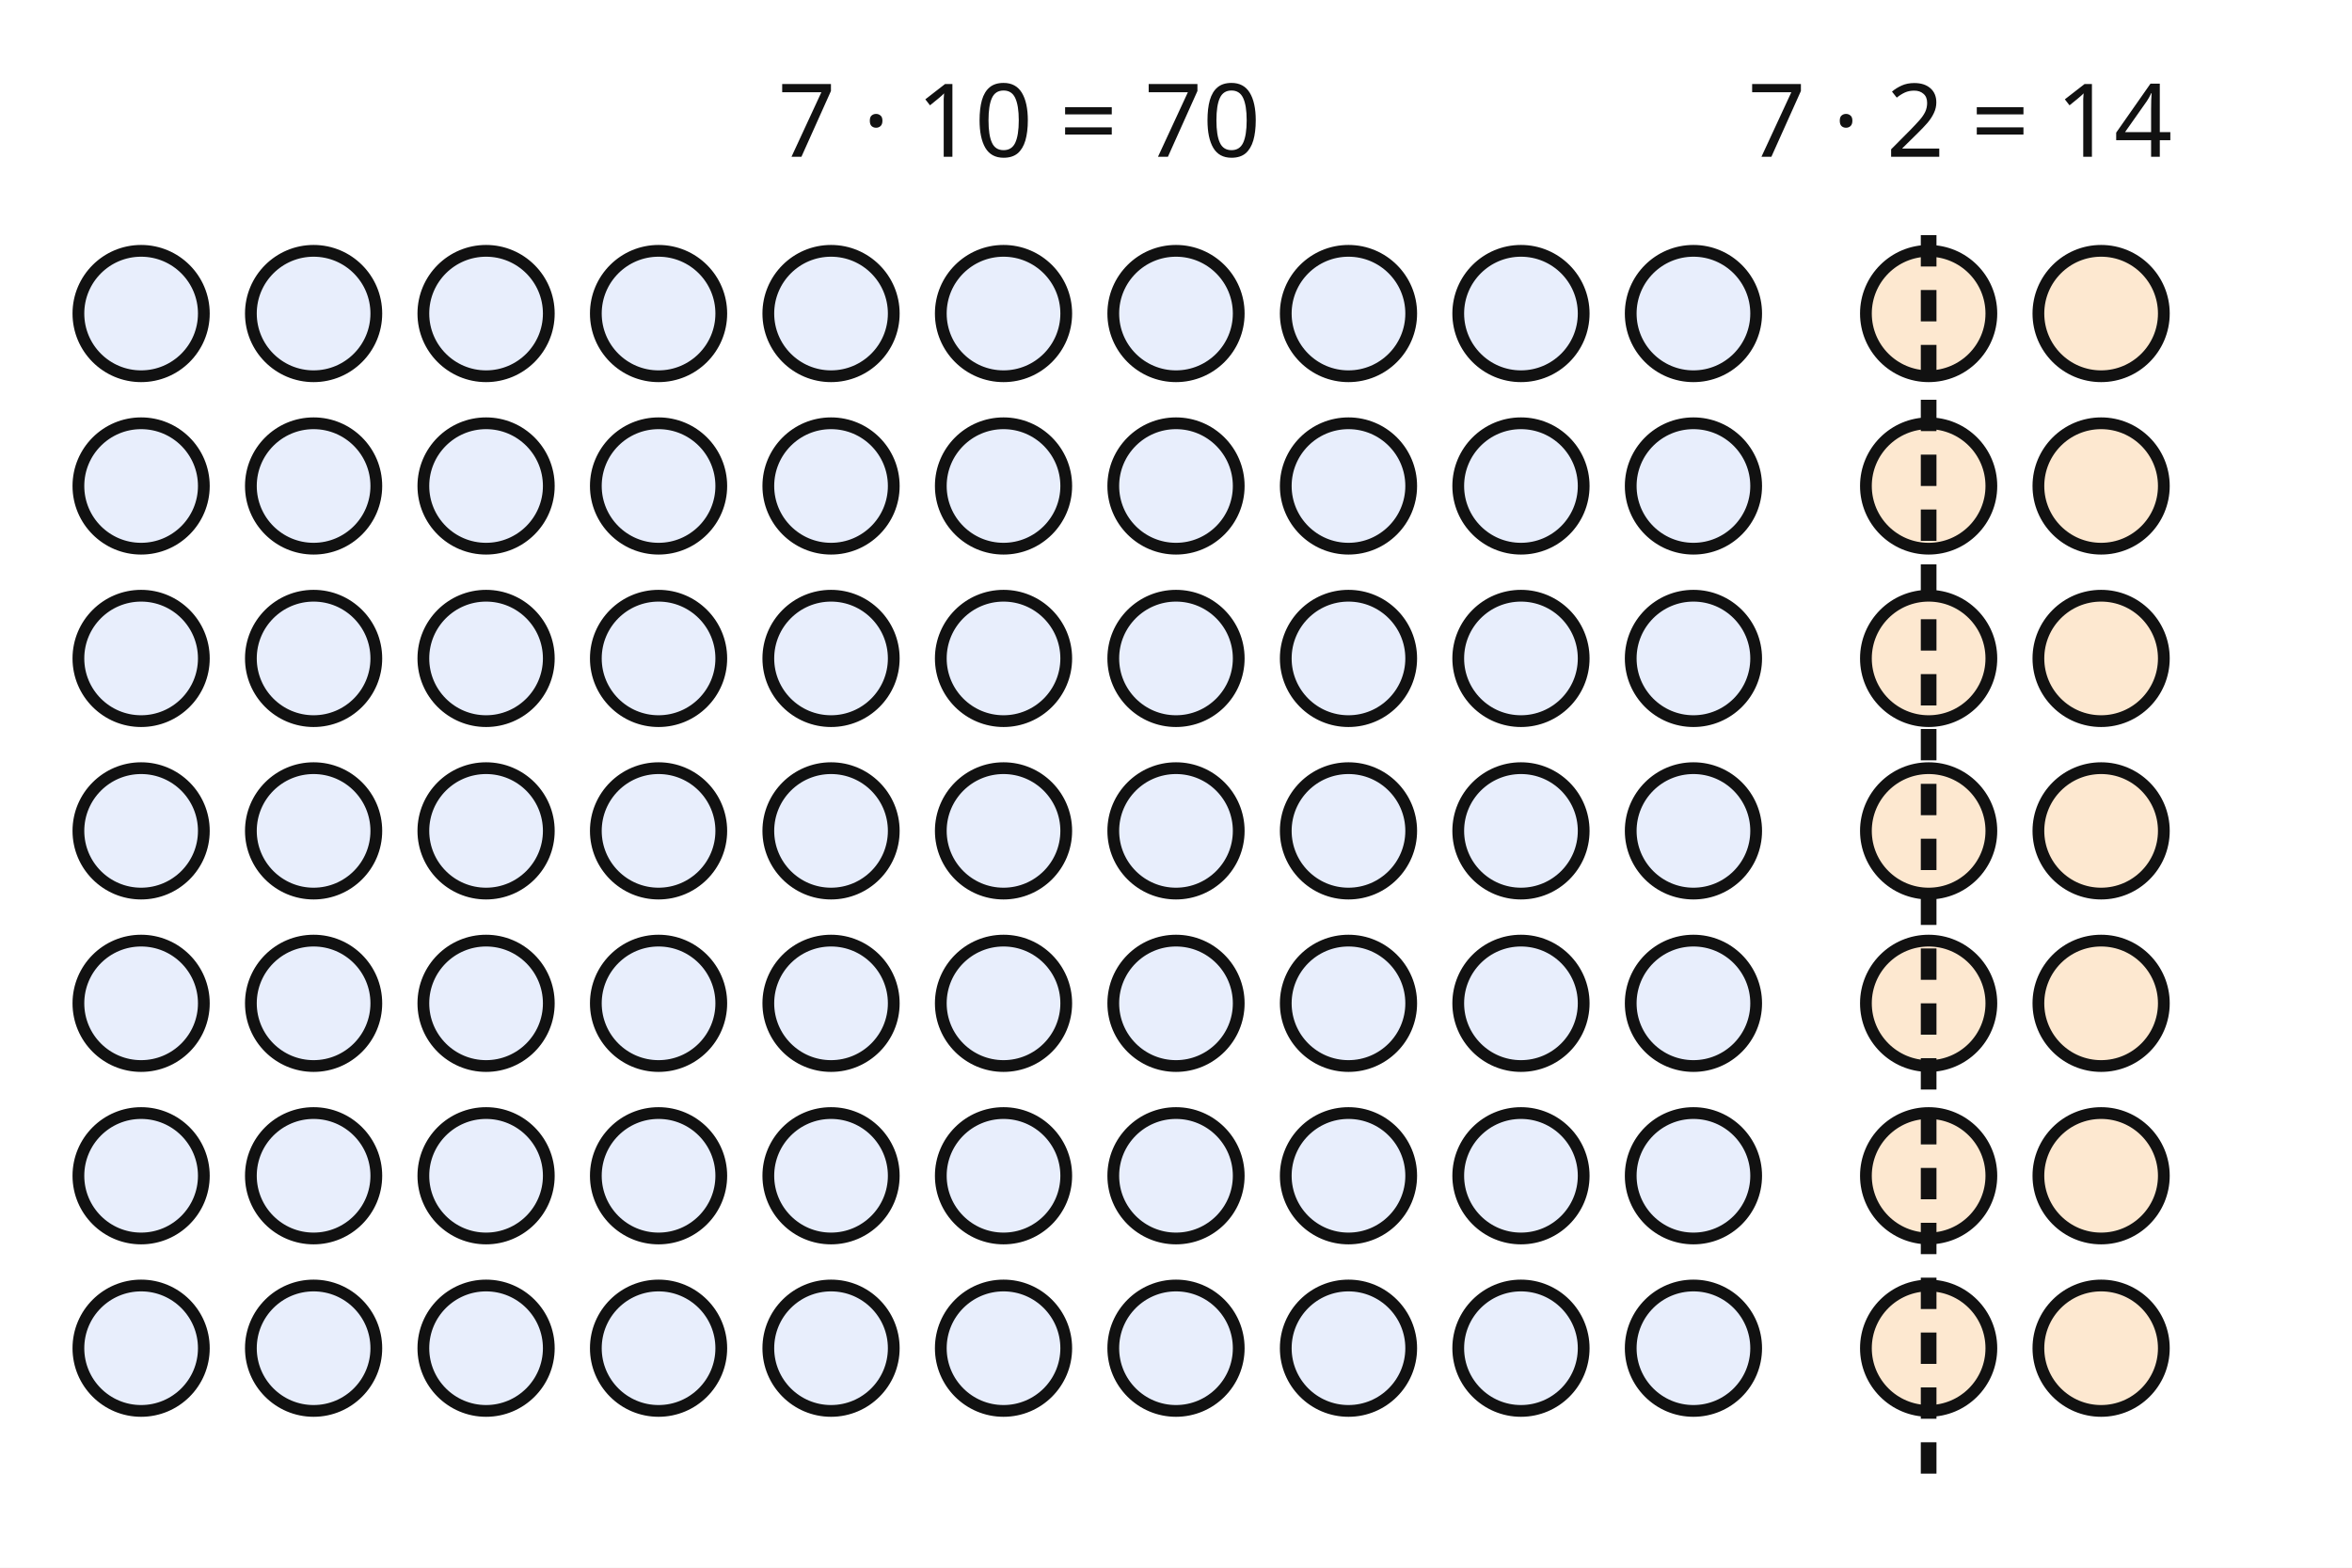
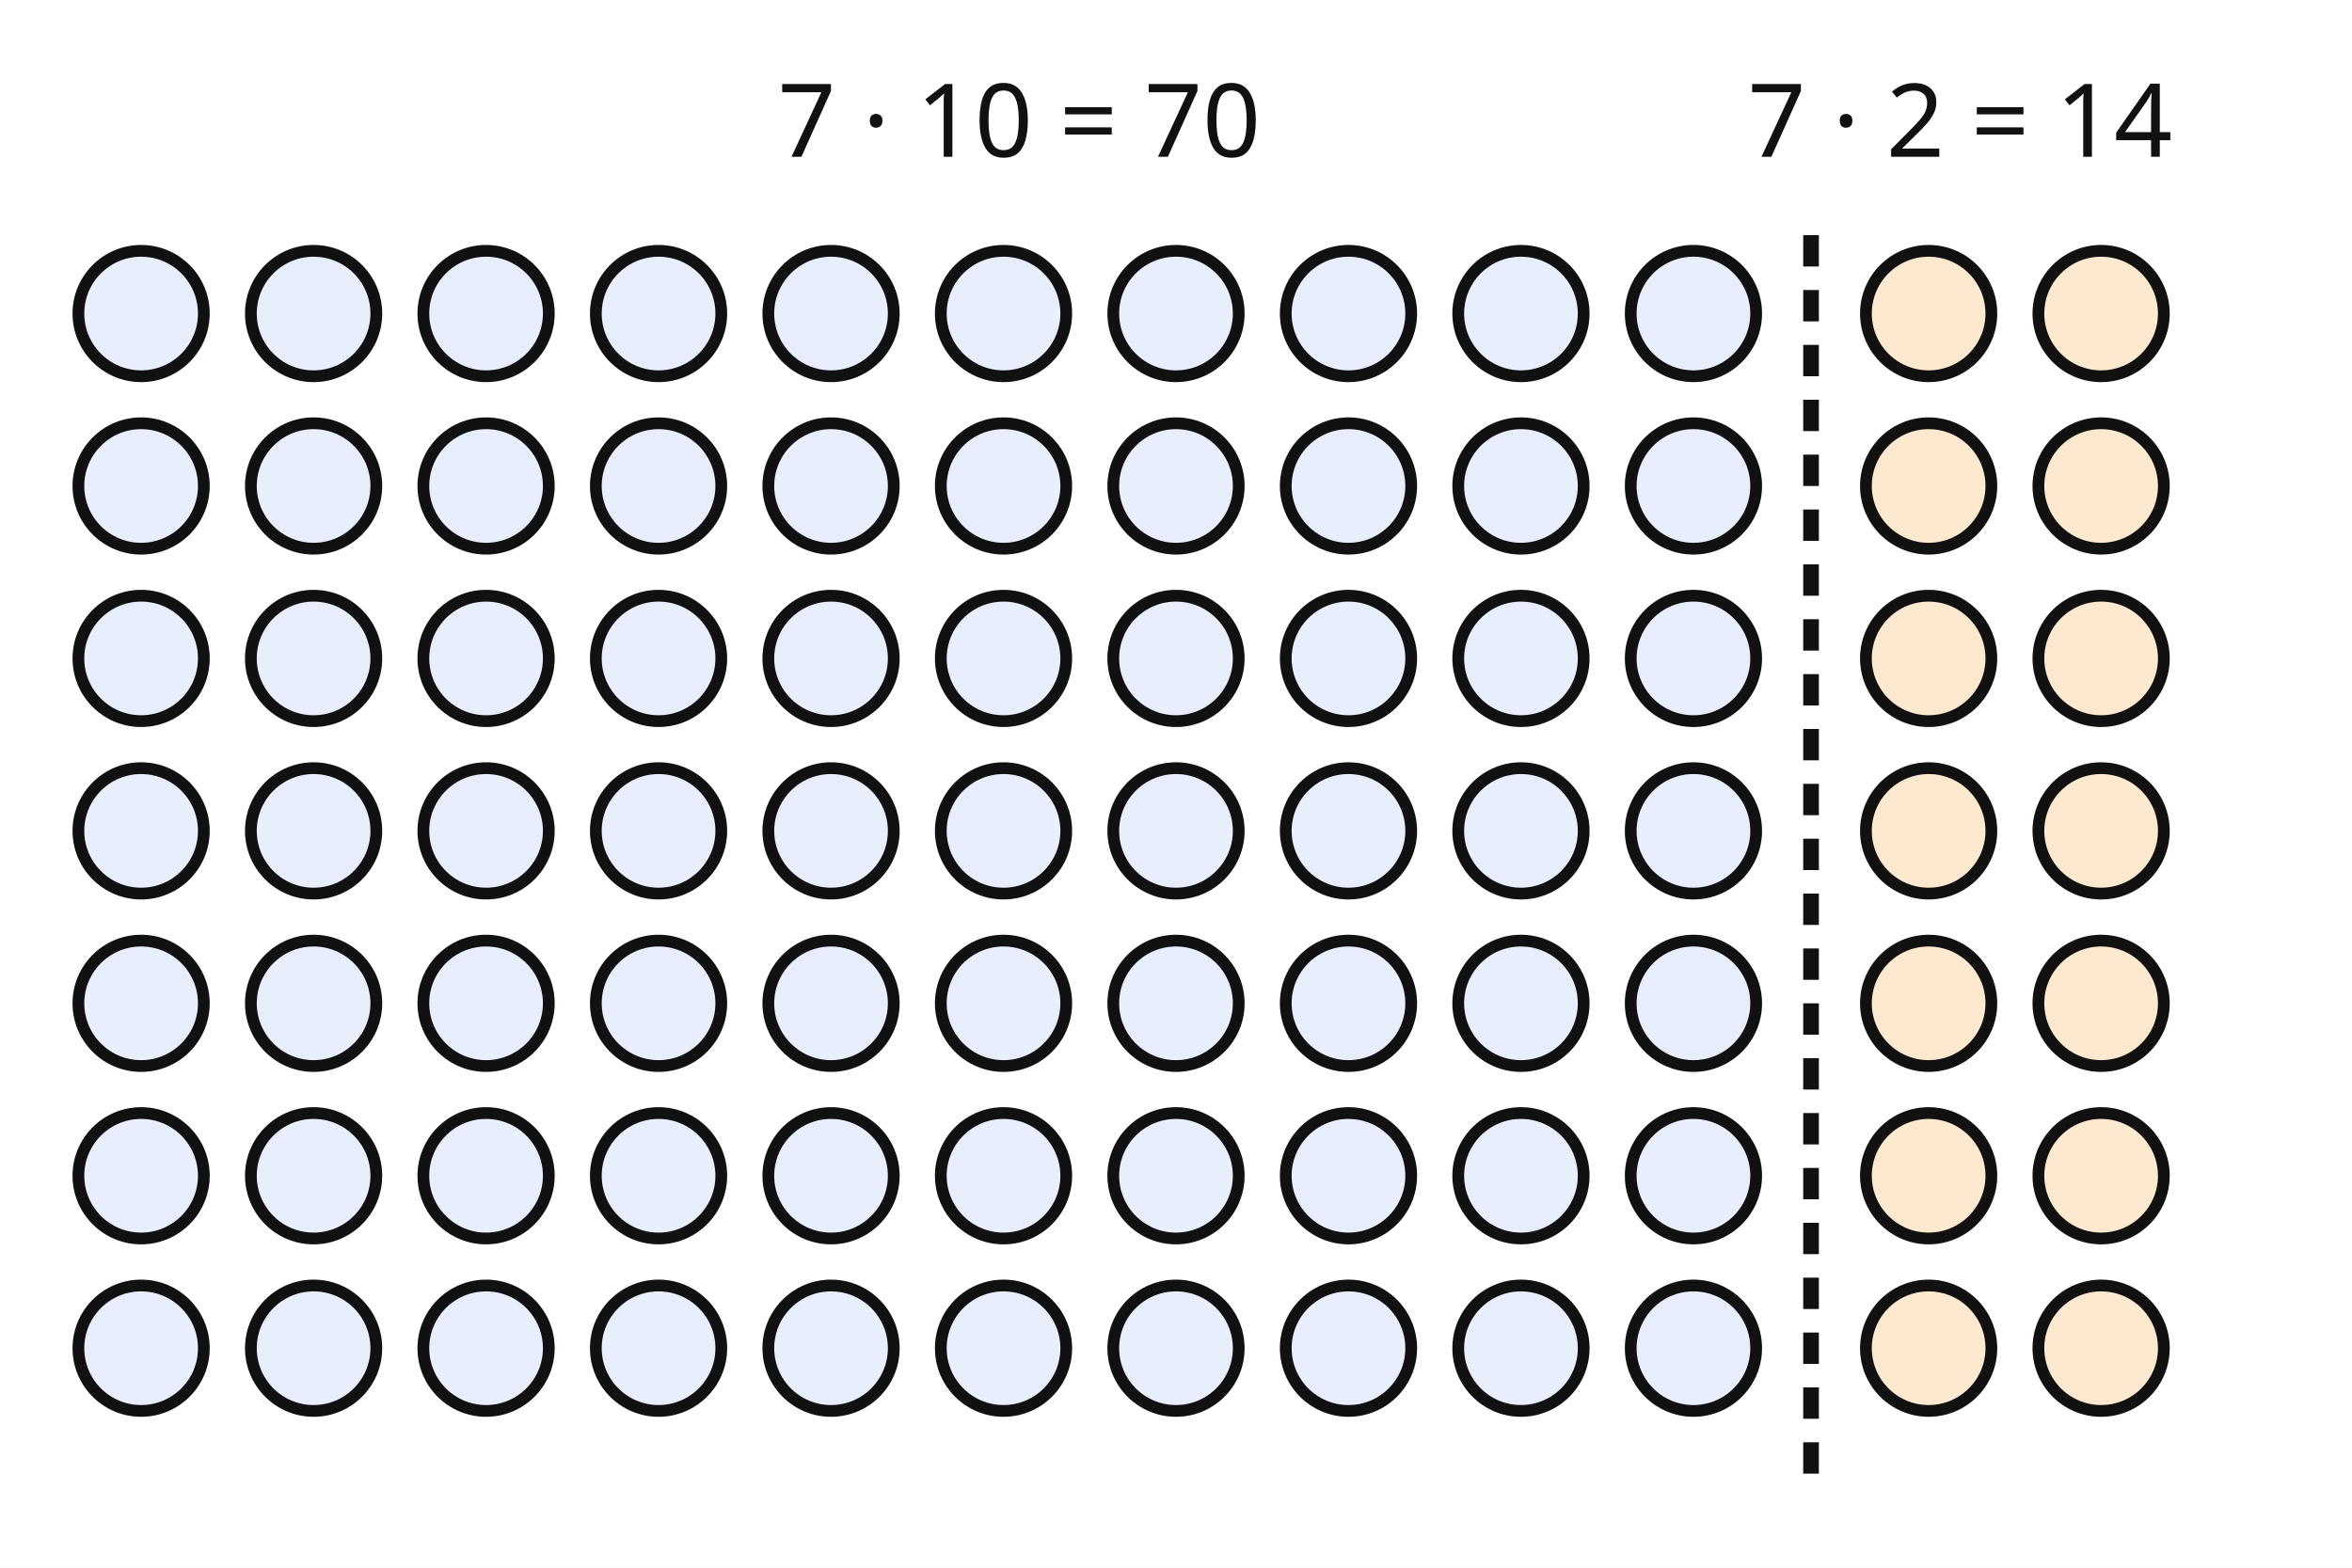
<svg xmlns="http://www.w3.org/2000/svg" viewBox="0 0 300 200" role="img" aria-label="Ein Plättchenbild mit 7 Reihen zu je 12 Plättchen. Eine gestrichelte Linie trennt 10 Plättchen je Reihe links von 2 Plättchen je Reihe rechts: 7 mal 12 ist 7 mal 10 plus 7 mal 2, also 70 plus 14 gleich 84.">
  <rect width="300" height="200" fill="#ffffff" />
  <g font-family="sans-serif" fill="#111111" text-anchor="middle">
    <circle cx="18" cy="40" r="8" fill="#e8eefc" stroke="#111111" stroke-width="1.5" />
    <circle cx="40" cy="40" r="8" fill="#e8eefc" stroke="#111111" stroke-width="1.5" />
    <circle cx="62" cy="40" r="8" fill="#e8eefc" stroke="#111111" stroke-width="1.5" />
    <circle cx="84" cy="40" r="8" fill="#e8eefc" stroke="#111111" stroke-width="1.5" />
    <circle cx="106" cy="40" r="8" fill="#e8eefc" stroke="#111111" stroke-width="1.5" />
    <circle cx="128" cy="40" r="8" fill="#e8eefc" stroke="#111111" stroke-width="1.5" />
    <circle cx="150" cy="40" r="8" fill="#e8eefc" stroke="#111111" stroke-width="1.5" />
    <circle cx="172" cy="40" r="8" fill="#e8eefc" stroke="#111111" stroke-width="1.5" />
    <circle cx="194" cy="40" r="8" fill="#e8eefc" stroke="#111111" stroke-width="1.5" />
    <circle cx="216" cy="40" r="8" fill="#e8eefc" stroke="#111111" stroke-width="1.5" />
    <circle cx="246" cy="40" r="8" fill="#fde8d0" stroke="#111111" stroke-width="1.5" />
    <circle cx="268" cy="40" r="8" fill="#fde8d0" stroke="#111111" stroke-width="1.5" />
    <circle cx="18" cy="62" r="8" fill="#e8eefc" stroke="#111111" stroke-width="1.5" />
    <circle cx="40" cy="62" r="8" fill="#e8eefc" stroke="#111111" stroke-width="1.5" />
    <circle cx="62" cy="62" r="8" fill="#e8eefc" stroke="#111111" stroke-width="1.5" />
    <circle cx="84" cy="62" r="8" fill="#e8eefc" stroke="#111111" stroke-width="1.5" />
    <circle cx="106" cy="62" r="8" fill="#e8eefc" stroke="#111111" stroke-width="1.5" />
    <circle cx="128" cy="62" r="8" fill="#e8eefc" stroke="#111111" stroke-width="1.5" />
    <circle cx="150" cy="62" r="8" fill="#e8eefc" stroke="#111111" stroke-width="1.5" />
    <circle cx="172" cy="62" r="8" fill="#e8eefc" stroke="#111111" stroke-width="1.5" />
    <circle cx="194" cy="62" r="8" fill="#e8eefc" stroke="#111111" stroke-width="1.5" />
    <circle cx="216" cy="62" r="8" fill="#e8eefc" stroke="#111111" stroke-width="1.5" />
    <circle cx="246" cy="62" r="8" fill="#fde8d0" stroke="#111111" stroke-width="1.5" />
    <circle cx="268" cy="62" r="8" fill="#fde8d0" stroke="#111111" stroke-width="1.5" />
    <circle cx="18" cy="84" r="8" fill="#e8eefc" stroke="#111111" stroke-width="1.5" />
    <circle cx="40" cy="84" r="8" fill="#e8eefc" stroke="#111111" stroke-width="1.5" />
    <circle cx="62" cy="84" r="8" fill="#e8eefc" stroke="#111111" stroke-width="1.5" />
    <circle cx="84" cy="84" r="8" fill="#e8eefc" stroke="#111111" stroke-width="1.5" />
    <circle cx="106" cy="84" r="8" fill="#e8eefc" stroke="#111111" stroke-width="1.5" />
    <circle cx="128" cy="84" r="8" fill="#e8eefc" stroke="#111111" stroke-width="1.5" />
    <circle cx="150" cy="84" r="8" fill="#e8eefc" stroke="#111111" stroke-width="1.5" />
    <circle cx="172" cy="84" r="8" fill="#e8eefc" stroke="#111111" stroke-width="1.5" />
    <circle cx="194" cy="84" r="8" fill="#e8eefc" stroke="#111111" stroke-width="1.5" />
    <circle cx="216" cy="84" r="8" fill="#e8eefc" stroke="#111111" stroke-width="1.5" />
    <circle cx="246" cy="84" r="8" fill="#fde8d0" stroke="#111111" stroke-width="1.5" />
    <circle cx="268" cy="84" r="8" fill="#fde8d0" stroke="#111111" stroke-width="1.5" />
    <circle cx="18" cy="106" r="8" fill="#e8eefc" stroke="#111111" stroke-width="1.5" />
    <circle cx="40" cy="106" r="8" fill="#e8eefc" stroke="#111111" stroke-width="1.5" />
    <circle cx="62" cy="106" r="8" fill="#e8eefc" stroke="#111111" stroke-width="1.5" />
    <circle cx="84" cy="106" r="8" fill="#e8eefc" stroke="#111111" stroke-width="1.5" />
    <circle cx="106" cy="106" r="8" fill="#e8eefc" stroke="#111111" stroke-width="1.5" />
    <circle cx="128" cy="106" r="8" fill="#e8eefc" stroke="#111111" stroke-width="1.5" />
    <circle cx="150" cy="106" r="8" fill="#e8eefc" stroke="#111111" stroke-width="1.5" />
    <circle cx="172" cy="106" r="8" fill="#e8eefc" stroke="#111111" stroke-width="1.5" />
    <circle cx="194" cy="106" r="8" fill="#e8eefc" stroke="#111111" stroke-width="1.5" />
    <circle cx="216" cy="106" r="8" fill="#e8eefc" stroke="#111111" stroke-width="1.5" />
    <circle cx="246" cy="106" r="8" fill="#fde8d0" stroke="#111111" stroke-width="1.5" />
    <circle cx="268" cy="106" r="8" fill="#fde8d0" stroke="#111111" stroke-width="1.5" />
    <circle cx="18" cy="128" r="8" fill="#e8eefc" stroke="#111111" stroke-width="1.5" />
    <circle cx="40" cy="128" r="8" fill="#e8eefc" stroke="#111111" stroke-width="1.5" />
    <circle cx="62" cy="128" r="8" fill="#e8eefc" stroke="#111111" stroke-width="1.5" />
    <circle cx="84" cy="128" r="8" fill="#e8eefc" stroke="#111111" stroke-width="1.5" />
    <circle cx="106" cy="128" r="8" fill="#e8eefc" stroke="#111111" stroke-width="1.5" />
    <circle cx="128" cy="128" r="8" fill="#e8eefc" stroke="#111111" stroke-width="1.5" />
    <circle cx="150" cy="128" r="8" fill="#e8eefc" stroke="#111111" stroke-width="1.5" />
    <circle cx="172" cy="128" r="8" fill="#e8eefc" stroke="#111111" stroke-width="1.5" />
    <circle cx="194" cy="128" r="8" fill="#e8eefc" stroke="#111111" stroke-width="1.5" />
    <circle cx="216" cy="128" r="8" fill="#e8eefc" stroke="#111111" stroke-width="1.5" />
    <circle cx="246" cy="128" r="8" fill="#fde8d0" stroke="#111111" stroke-width="1.5" />
    <circle cx="268" cy="128" r="8" fill="#fde8d0" stroke="#111111" stroke-width="1.5" />
    <circle cx="18" cy="150" r="8" fill="#e8eefc" stroke="#111111" stroke-width="1.5" />
    <circle cx="40" cy="150" r="8" fill="#e8eefc" stroke="#111111" stroke-width="1.5" />
    <circle cx="62" cy="150" r="8" fill="#e8eefc" stroke="#111111" stroke-width="1.5" />
    <circle cx="84" cy="150" r="8" fill="#e8eefc" stroke="#111111" stroke-width="1.5" />
    <circle cx="106" cy="150" r="8" fill="#e8eefc" stroke="#111111" stroke-width="1.5" />
    <circle cx="128" cy="150" r="8" fill="#e8eefc" stroke="#111111" stroke-width="1.5" />
    <circle cx="150" cy="150" r="8" fill="#e8eefc" stroke="#111111" stroke-width="1.5" />
    <circle cx="172" cy="150" r="8" fill="#e8eefc" stroke="#111111" stroke-width="1.5" />
    <circle cx="194" cy="150" r="8" fill="#e8eefc" stroke="#111111" stroke-width="1.5" />
    <circle cx="216" cy="150" r="8" fill="#e8eefc" stroke="#111111" stroke-width="1.5" />
    <circle cx="246" cy="150" r="8" fill="#fde8d0" stroke="#111111" stroke-width="1.5" />
    <circle cx="268" cy="150" r="8" fill="#fde8d0" stroke="#111111" stroke-width="1.5" />
    <circle cx="18" cy="172" r="8" fill="#e8eefc" stroke="#111111" stroke-width="1.5" />
    <circle cx="40" cy="172" r="8" fill="#e8eefc" stroke="#111111" stroke-width="1.5" />
    <circle cx="62" cy="172" r="8" fill="#e8eefc" stroke="#111111" stroke-width="1.5" />
    <circle cx="84" cy="172" r="8" fill="#e8eefc" stroke="#111111" stroke-width="1.5" />
    <circle cx="106" cy="172" r="8" fill="#e8eefc" stroke="#111111" stroke-width="1.5" />
    <circle cx="128" cy="172" r="8" fill="#e8eefc" stroke="#111111" stroke-width="1.5" />
    <circle cx="150" cy="172" r="8" fill="#e8eefc" stroke="#111111" stroke-width="1.5" />
    <circle cx="172" cy="172" r="8" fill="#e8eefc" stroke="#111111" stroke-width="1.5" />
    <circle cx="194" cy="172" r="8" fill="#e8eefc" stroke="#111111" stroke-width="1.5" />
    <circle cx="216" cy="172" r="8" fill="#e8eefc" stroke="#111111" stroke-width="1.5" />
    <circle cx="246" cy="172" r="8" fill="#fde8d0" stroke="#111111" stroke-width="1.5" />
    <circle cx="268" cy="172" r="8" fill="#fde8d0" stroke="#111111" stroke-width="1.5" />
    <text x="130" y="20" font-size="13">7 · 10 = 70</text>
    <text x="250" y="20" font-size="13">7 · 2 = 14</text>
-     <path d="M246 30V190" stroke="#111111" stroke-width="2" stroke-dasharray="4 3" />
+     <path d="M231 30V190" stroke="#111111" stroke-width="2" stroke-dasharray="4 3" />
  </g>
</svg>
